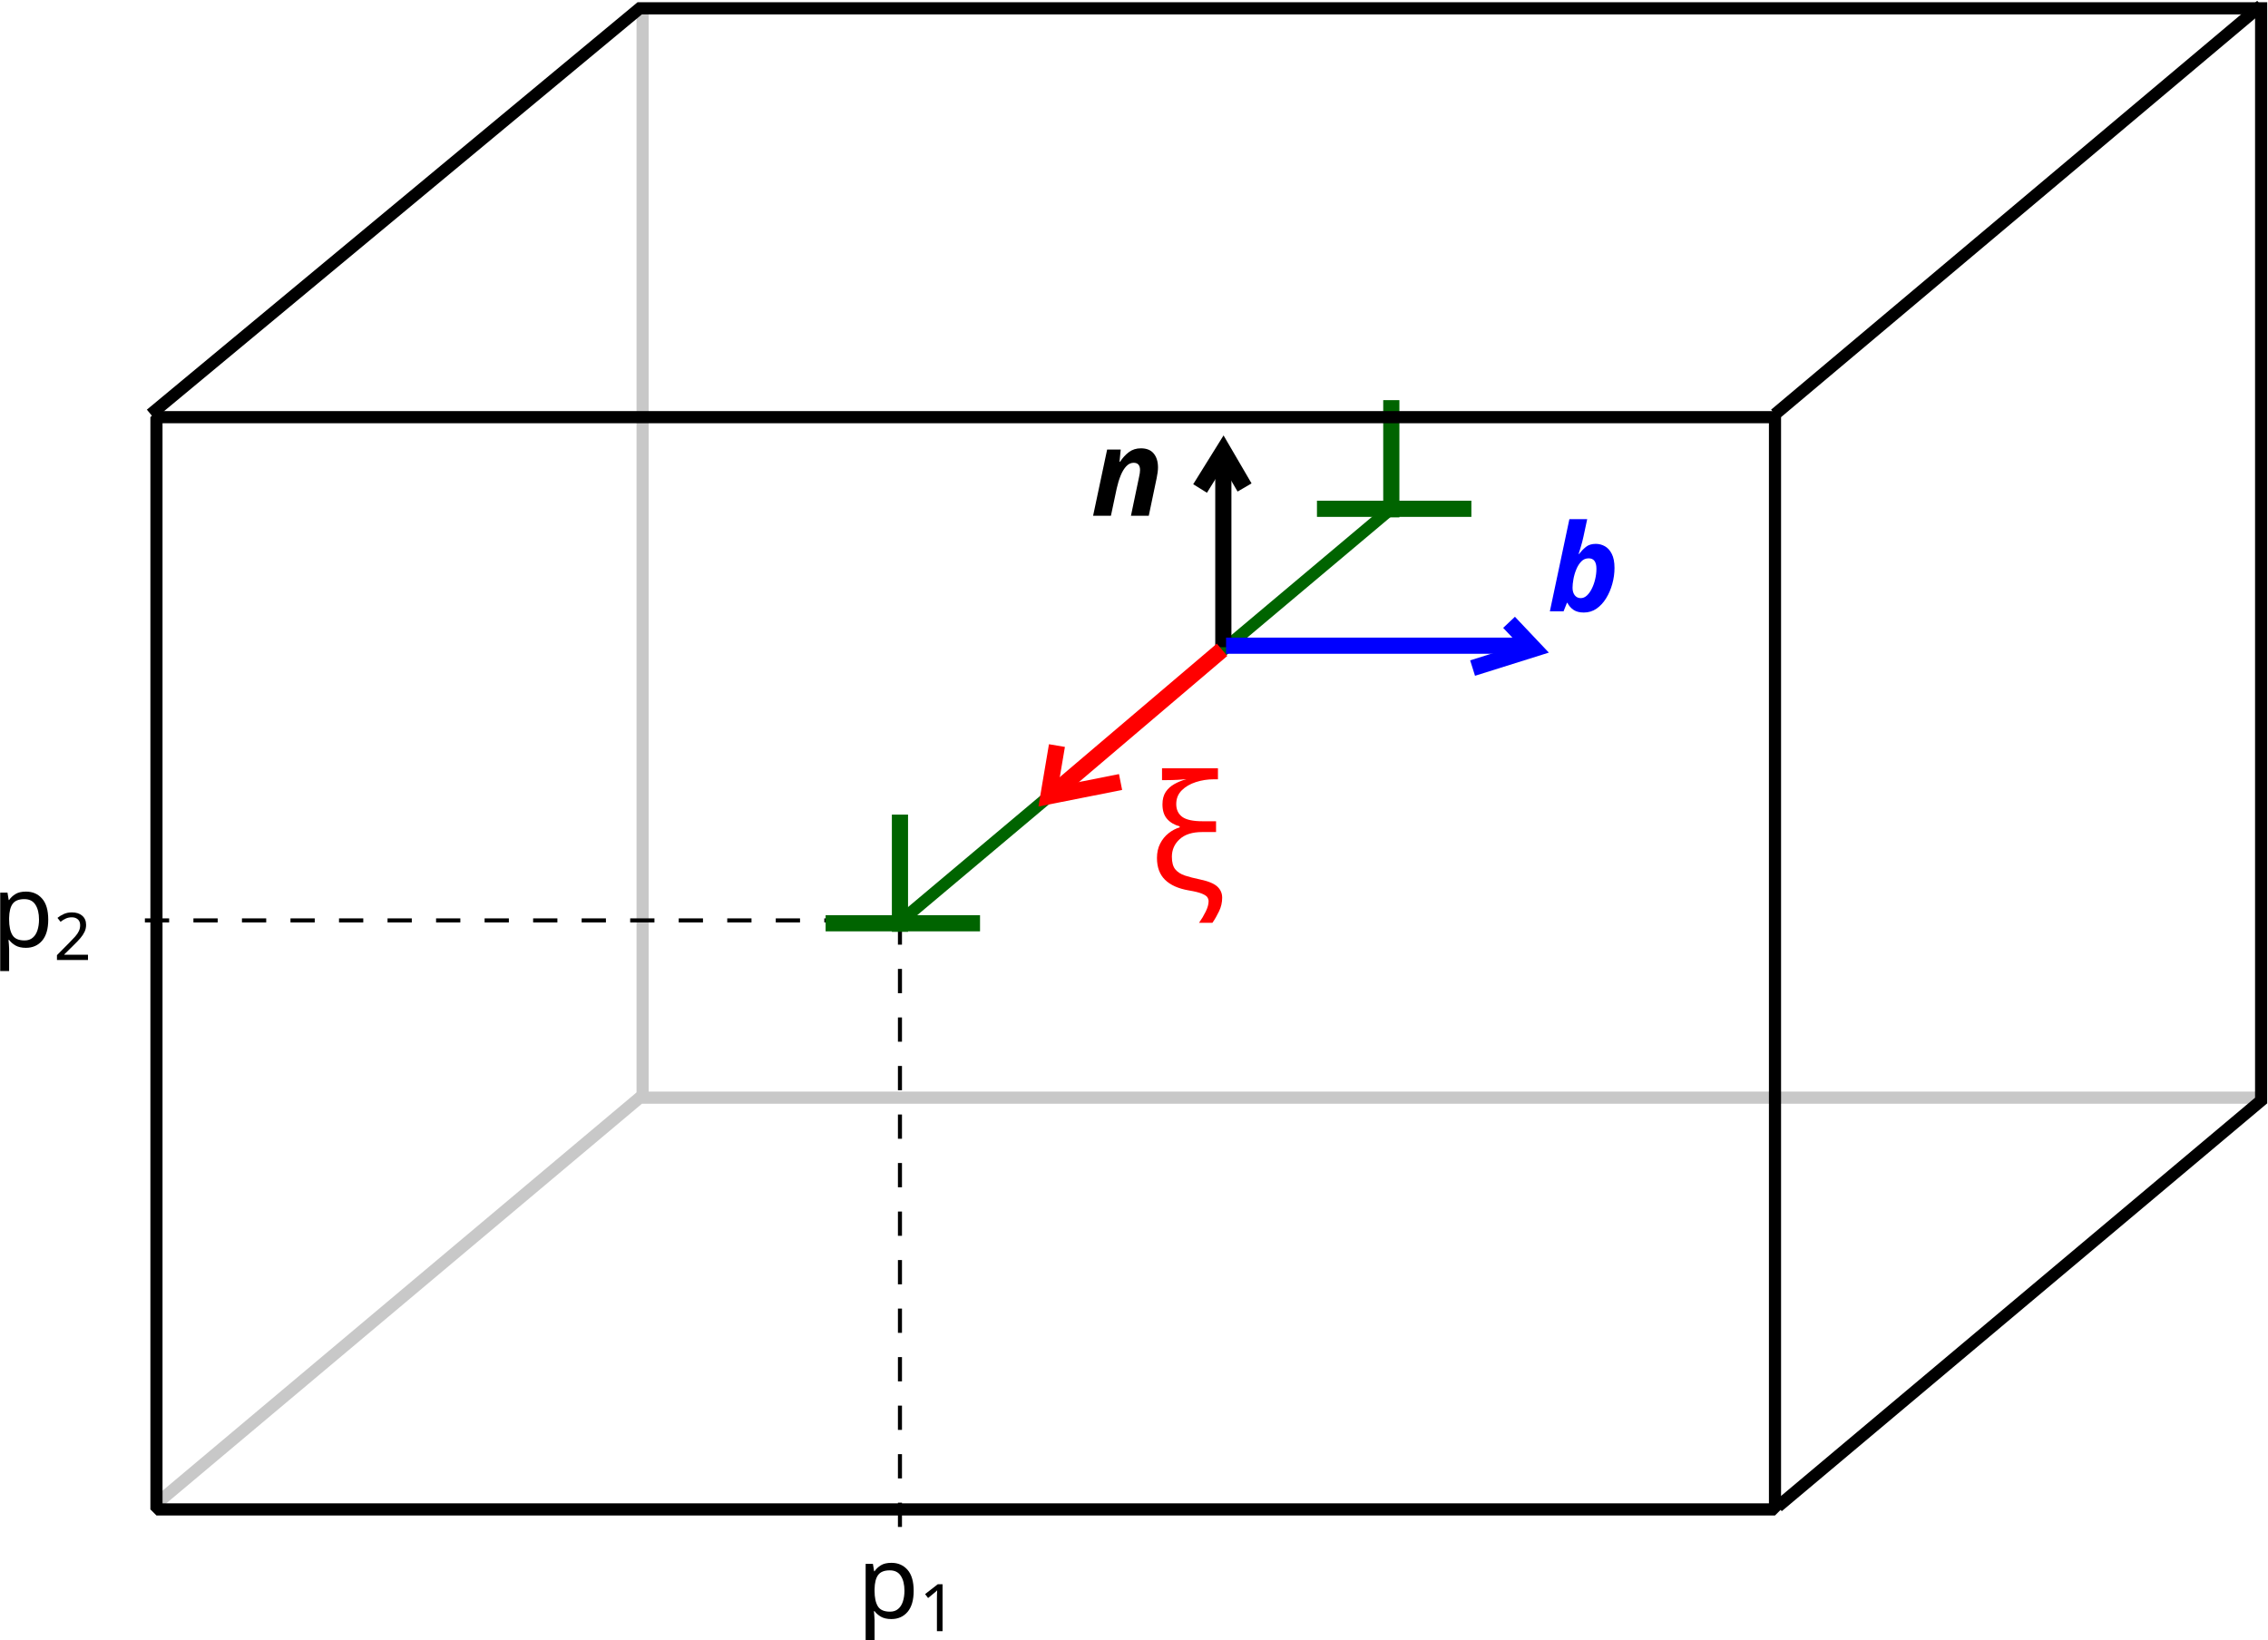
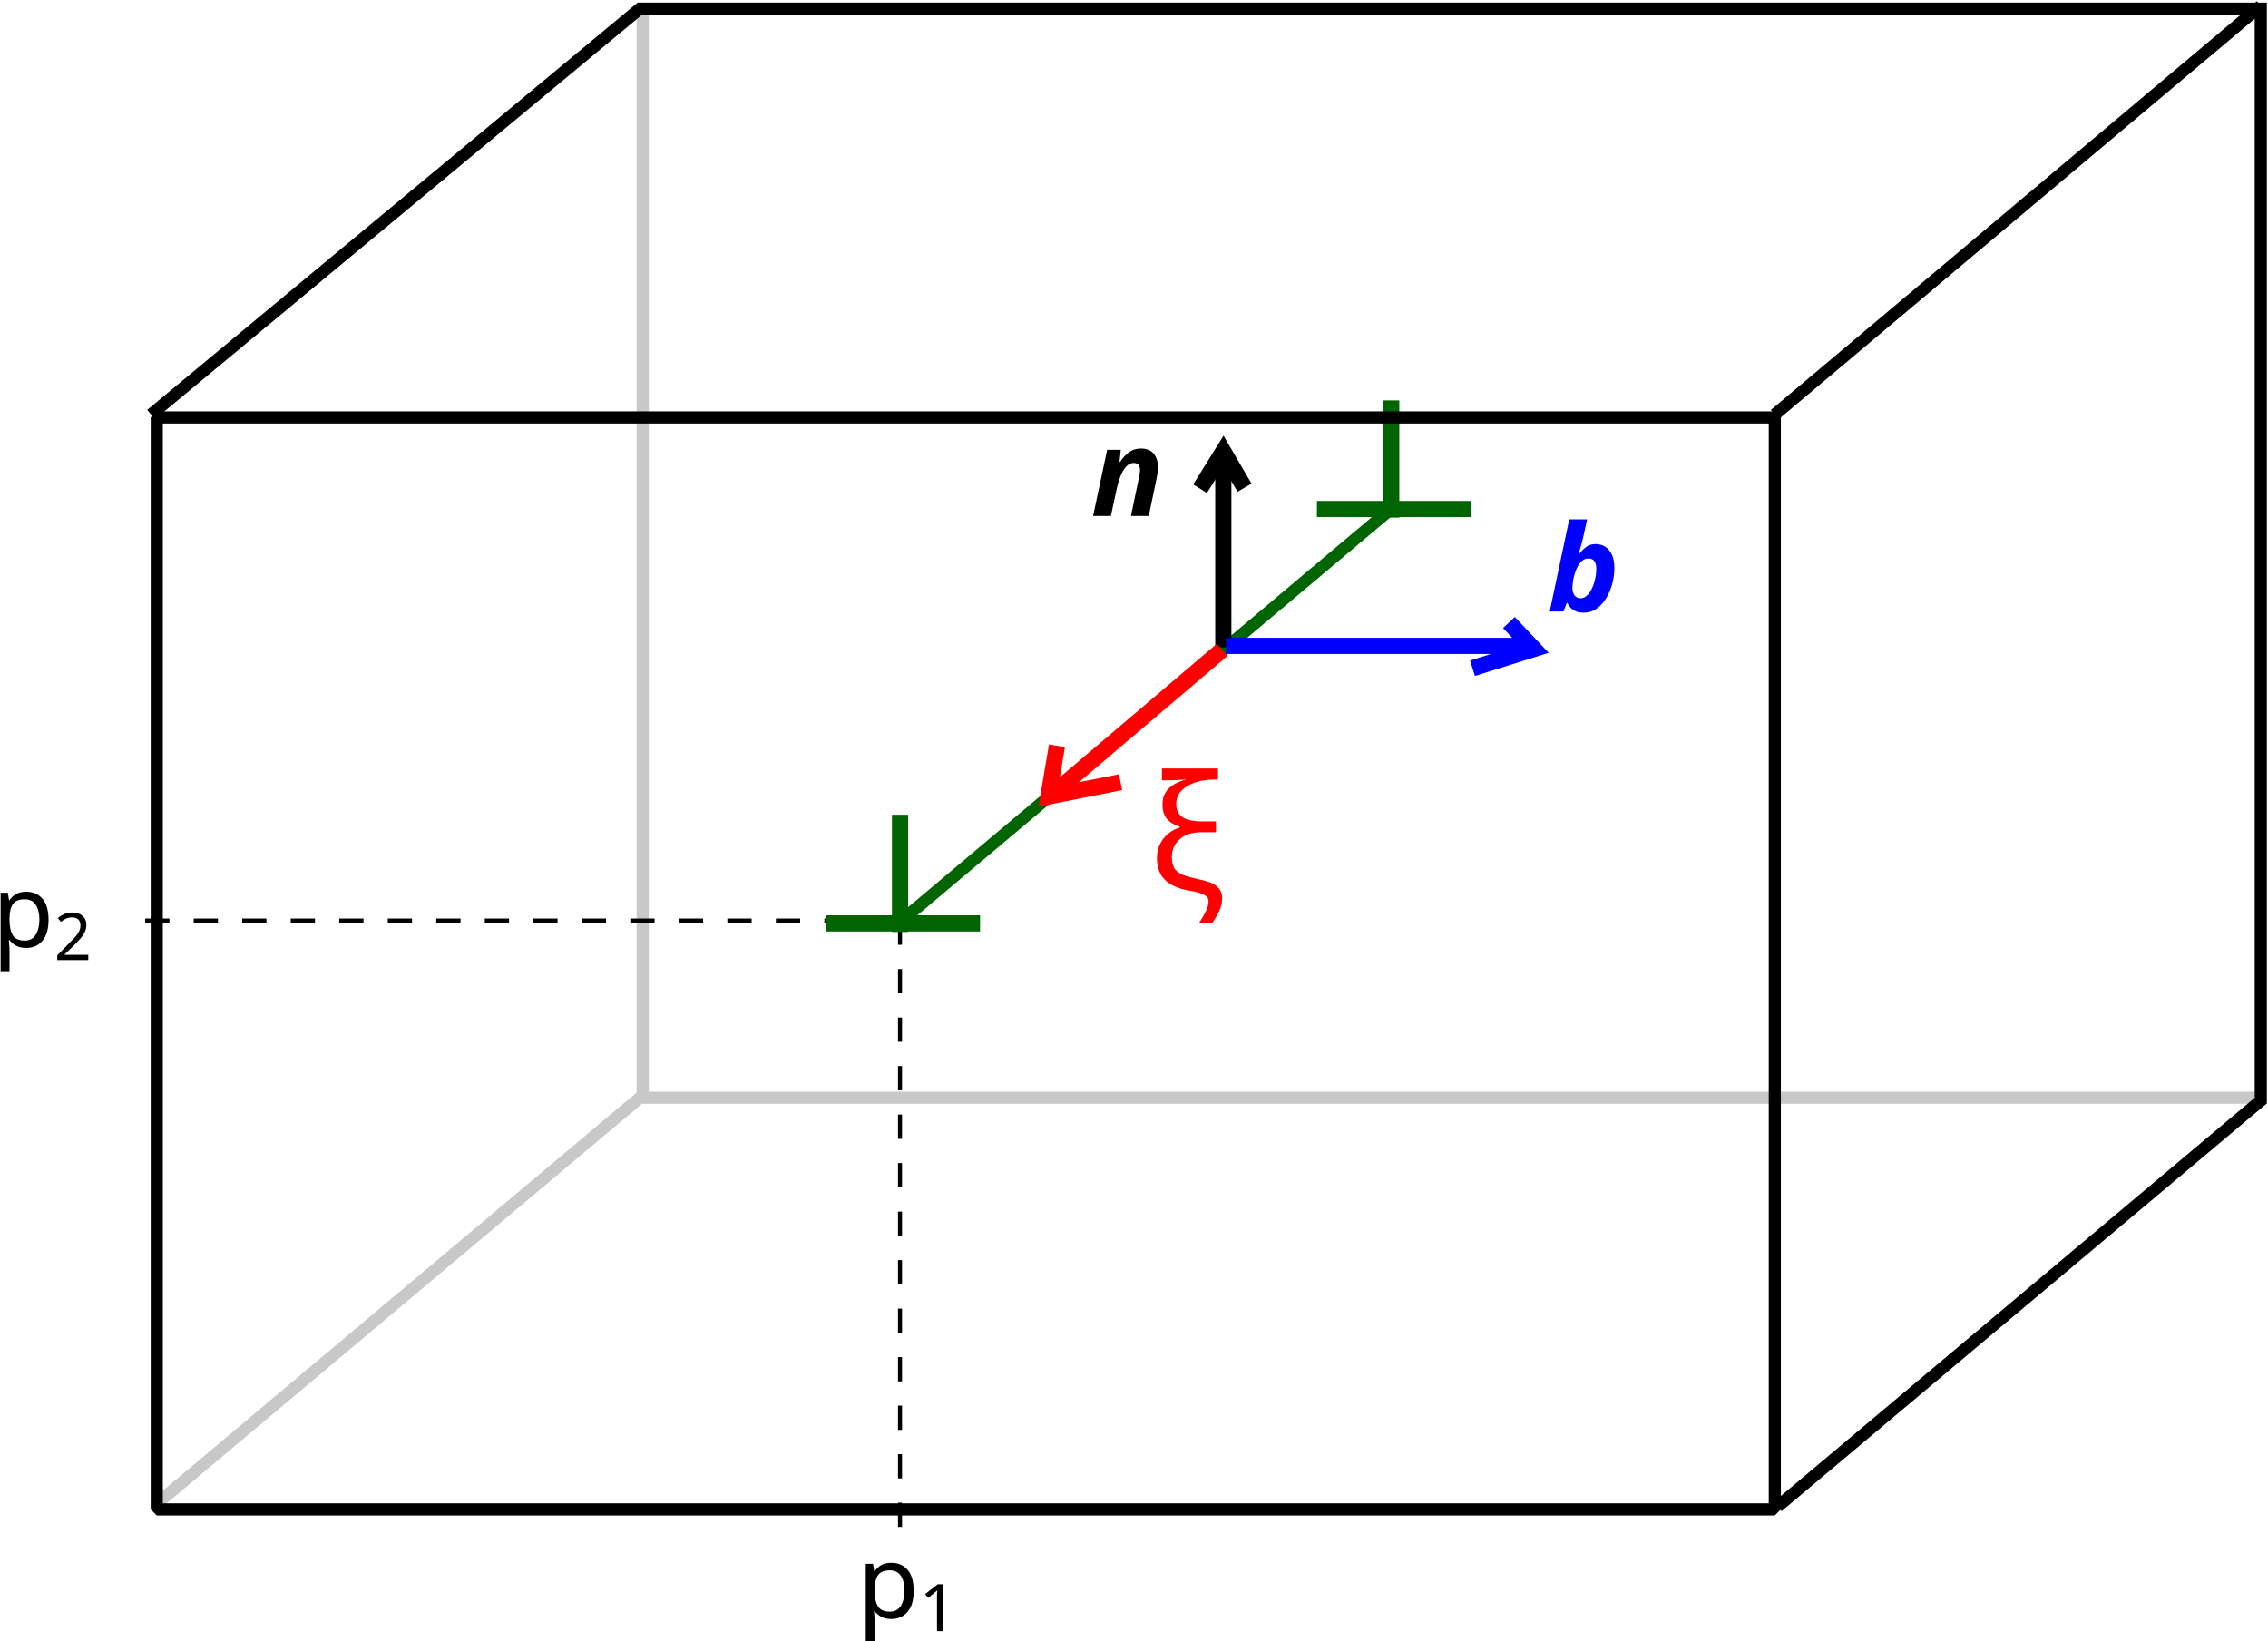
- <svg xmlns="http://www.w3.org/2000/svg" width="560.819" height="405.556" id="svg2" version="1.1">
+ <svg xmlns="http://www.w3.org/2000/svg" width="390.346" height="282.313" id="svg2" version="1.1">
  <defs id="defs4" />
  <g id="layer1" transform="translate(-80.50114,312.5467)">
-     <path id="path4186" d="m 424.537,-213.588 0,28.991" style="fill:none;fill-rule:evenodd;stroke:#006400;stroke-width:4;stroke-linecap:butt;stroke-linejoin:miter;stroke-miterlimit:4;stroke-dasharray:none;stroke-opacity:1" />
-     <path id="path4188" d="m 406.152,-186.718 38.184,0" style="fill:none;fill-rule:evenodd;stroke:#006400;stroke-width:4;stroke-linecap:butt;stroke-linejoin:miter;stroke-miterlimit:4;stroke-dasharray:none;stroke-opacity:1" />
-     <path style="fill:none;fill-rule:evenodd;stroke:#c8c8c8;stroke-width:3;stroke-linecap:butt;stroke-linejoin:miter;stroke-miterlimit:4;stroke-dasharray:none;stroke-opacity:1" d="m 639.62,-41.084 -400.93,0 -119.501,100.409" id="path4159" />
-     <path style="fill:none;fill-rule:evenodd;stroke:#c8c8c8;stroke-width:3;stroke-linecap:butt;stroke-linejoin:miter;stroke-miterlimit:4;stroke-dasharray:none;stroke-opacity:1" d="m 239.398,-311.199 0,270.357" id="path4157" />
-     <rect style="fill:none;fill-opacity:1;stroke:#000000;stroke-width:3;stroke-linecap:round;stroke-linejoin:bevel;stroke-miterlimit:4;stroke-dasharray:none;stroke-dashoffset:0;stroke-opacity:1" id="rect4149" width="400.222" height="270.115" x="119.189" y="-209.375" />
-     <path style="fill:none;fill-rule:evenodd;stroke:#000000;stroke-width:3;stroke-linecap:butt;stroke-linejoin:miter;stroke-miterlimit:4;stroke-dasharray:none;stroke-opacity:1" d="m 117.775,-210.083 120.915,-100.409 400.93,0 0,270.115 -119.501,100.409" id="path4153" />
-     <path style="fill:none;fill-rule:evenodd;stroke:#000000;stroke-width:3;stroke-linecap:butt;stroke-linejoin:miter;stroke-miterlimit:4;stroke-dasharray:none;stroke-opacity:1" d="M 519.412,-210.083 639.62,-311.199" id="path4155" />
-     <path id="path4165" d="M 304.119,-85.497 424.327,-186.613" style="fill:none;fill-rule:evenodd;stroke:#006400;stroke-width:3;stroke-linecap:butt;stroke-linejoin:miter;stroke-miterlimit:4;stroke-dasharray:none;stroke-opacity:1" />
-     <path style="fill:none;fill-rule:evenodd;stroke:#000000;stroke-width:1;stroke-linecap:butt;stroke-linejoin:miter;stroke-miterlimit:4;stroke-dasharray:6, 6;stroke-dashoffset:0;stroke-opacity:1" d="m 303.037,-84.925 0,150.614" id="path4167" />
-     <path style="fill:none;fill-rule:evenodd;stroke:#000000;stroke-width:1;stroke-linecap:butt;stroke-linejoin:miter;stroke-miterlimit:4;stroke-dasharray:6, 6;stroke-dashoffset:0;stroke-opacity:1" d="m 302.33,-84.925 -187.383,0" id="path4169" />
-     <text xml:space="preserve" style="font-style:normal;font-weight:normal;font-size:40px;line-height:125%;font-family:Sans;letter-spacing:0px;word-spacing:0px;fill:#000000;fill-opacity:1;stroke:none;stroke-width:1px;stroke-linecap:butt;stroke-linejoin:miter;stroke-opacity:1" x="292.431" y="87.609" id="text4171">
-       <tspan id="tspan4173" x="292.431" y="87.609" style="font-size:25px">p<tspan style="font-size:65%;baseline-shift:sub" id="tspan4177">1</tspan>
+     <path id="path4186" d="m 319.947,-243.629 0,20.173" style="fill:none;fill-rule:evenodd;stroke:#006400;stroke-width:2.783;stroke-linecap:butt;stroke-linejoin:miter;stroke-miterlimit:4;stroke-dasharray:none;stroke-opacity:1" />
+     <path id="path4188" d="m 307.154,-224.932 26.569,0" style="fill:none;fill-rule:evenodd;stroke:#006400;stroke-width:2.783;stroke-linecap:butt;stroke-linejoin:miter;stroke-miterlimit:4;stroke-dasharray:none;stroke-opacity:1" />
+     <path style="fill:none;fill-rule:evenodd;stroke:#c8c8c8;stroke-width:2.087;stroke-linecap:butt;stroke-linejoin:miter;stroke-miterlimit:4;stroke-dasharray:none;stroke-opacity:1" d="m 469.604,-123.599 -278.972,0 -83.15,69.866" id="path4159" />
+     <path style="fill:none;fill-rule:evenodd;stroke:#c8c8c8;stroke-width:2.087;stroke-linecap:butt;stroke-linejoin:miter;stroke-miterlimit:4;stroke-dasharray:none;stroke-opacity:1" d="m 191.124,-311.548 0,188.118" id="path4157" />
+     <rect style="fill:none;fill-opacity:1;stroke:#000000;stroke-width:2.087;stroke-linecap:round;stroke-linejoin:bevel;stroke-miterlimit:4;stroke-dasharray:none;stroke-dashoffset:0;stroke-opacity:1" id="rect4149" width="278.48" height="187.949" x="107.482" y="-240.698" />
+     <path style="fill:none;fill-rule:evenodd;stroke:#000000;stroke-width:2.087;stroke-linecap:butt;stroke-linejoin:miter;stroke-miterlimit:4;stroke-dasharray:none;stroke-opacity:1" d="m 106.498,-241.19 84.134,-69.866 278.972,0 0,187.949 -83.15,69.866" id="path4153" />
+     <path style="fill:none;fill-rule:evenodd;stroke:#000000;stroke-width:2.087;stroke-linecap:butt;stroke-linejoin:miter;stroke-miterlimit:4;stroke-dasharray:none;stroke-opacity:1" d="m 385.962,-241.19 83.642,-70.358" id="path4155" />
+     <path id="path4165" d="m 236.158,-154.502 83.642,-70.358" style="fill:none;fill-rule:evenodd;stroke:#006400;stroke-width:2.087;stroke-linecap:butt;stroke-linejoin:miter;stroke-miterlimit:4;stroke-dasharray:none;stroke-opacity:1" />
+     <path style="fill:none;fill-rule:evenodd;stroke:#000000;stroke-width:0.696;stroke-linecap:butt;stroke-linejoin:miter;stroke-miterlimit:4;stroke-dasharray:4.175, 4.175;stroke-dashoffset:0;stroke-opacity:1" d="m 235.405,-154.104 0,104.799" id="path4167" />
+     <path style="fill:none;fill-rule:evenodd;stroke:#000000;stroke-width:0.696;stroke-linecap:butt;stroke-linejoin:miter;stroke-miterlimit:4;stroke-dasharray:4.175, 4.175;stroke-dashoffset:0;stroke-opacity:1" d="m 234.913,-154.104 -130.384,0" id="path4169" />
+     <text xml:space="preserve" style="font-style:normal;font-weight:normal;font-size:27.833px;line-height:125%;font-family:Sans;letter-spacing:0px;word-spacing:0px;fill:#000000;fill-opacity:1;stroke:none;stroke-width:1px;stroke-linecap:butt;stroke-linejoin:miter;stroke-opacity:1" x="228.025" y="-34.052" id="text4171">
+       <tspan id="tspan4173" x="228.025" y="-34.052" style="font-size:17.395px">p<tspan style="font-size:11.307px;baseline-shift:sub" id="tspan4177">1</tspan>
      </tspan>
    </text>
-     <text id="text4179" y="-78.391" x="78.431" style="font-style:normal;font-weight:normal;font-size:40px;line-height:125%;font-family:Sans;letter-spacing:0px;word-spacing:0px;fill:#000000;fill-opacity:1;stroke:none;stroke-width:1px;stroke-linecap:butt;stroke-linejoin:miter;stroke-opacity:1" xml:space="preserve">
-       <tspan style="font-size:25px" y="-78.391" x="78.431" id="tspan4181">p<tspan id="tspan4183" style="font-size:65%;baseline-shift:sub">2</tspan>
+     <text id="text4179" y="-149.557" x="79.121" style="font-style:normal;font-weight:normal;font-size:27.833px;line-height:125%;font-family:Sans;letter-spacing:0px;word-spacing:0px;fill:#000000;fill-opacity:1;stroke:none;stroke-width:1px;stroke-linecap:butt;stroke-linejoin:miter;stroke-opacity:1" xml:space="preserve">
+       <tspan style="font-size:17.395px" y="-149.557" x="79.121" id="tspan4181">p<tspan id="tspan4183" style="font-size:11.307px;baseline-shift:sub">2</tspan>
      </tspan>
    </text>
-     <text xml:space="preserve" style="font-style:normal;font-weight:normal;font-size:40px;line-height:125%;font-family:Sans;letter-spacing:0px;word-spacing:0px;fill:#000000;fill-opacity:1;stroke:none;stroke-width:1px;stroke-linecap:butt;stroke-linejoin:miter;stroke-opacity:1" x="364.435" y="-92.135" id="text4189">
-       <tspan id="tspan4191" x="364.435" y="-92.135" style="fill:#ff0000;fill-opacity:1">ξ</tspan>
+     <text xml:space="preserve" style="font-style:normal;font-weight:normal;font-size:27.833px;line-height:125%;font-family:Sans;letter-spacing:0px;word-spacing:0px;fill:#000000;fill-opacity:1;stroke:none;stroke-width:1px;stroke-linecap:butt;stroke-linejoin:miter;stroke-opacity:1" x="278.126" y="-159.121" id="text4189">
+       <tspan id="tspan4191" x="278.126" y="-159.121" style="fill:#ff0000;fill-opacity:1">ξ</tspan>
    </text>
-     <text xml:space="preserve" style="font-style:normal;font-weight:normal;font-size:40px;line-height:125%;font-family:Sans;letter-spacing:0px;word-spacing:0px;fill:#000000;fill-opacity:1;stroke:none;stroke-width:1px;stroke-linecap:butt;stroke-linejoin:miter;stroke-opacity:1" x="463.196" y="-161.358" id="text4197">
-       <tspan id="tspan4199" x="463.196" y="-161.358" style="font-style:italic;font-variant:normal;font-weight:bold;font-stretch:normal;font-size:30px;font-family:Sans;-inkscape-font-specification:'Sans Bold Italic';fill:#0000ff;fill-opacity:1">b</tspan>
+     <text xml:space="preserve" style="font-style:normal;font-weight:normal;font-size:27.833px;line-height:125%;font-family:Sans;letter-spacing:0px;word-spacing:0px;fill:#000000;fill-opacity:1;stroke:none;stroke-width:1px;stroke-linecap:butt;stroke-linejoin:miter;stroke-opacity:1" x="346.846" y="-207.287" id="text4197">
+       <tspan id="tspan4199" x="346.846" y="-207.287" style="font-style:italic;font-variant:normal;font-weight:bold;font-stretch:normal;font-size:20.874px;font-family:Sans;-inkscape-font-specification:'Sans Bold Italic';fill:#0000ff;fill-opacity:1">b</tspan>
    </text>
-     <path style="fill:none;fill-rule:evenodd;stroke:#000000;stroke-width:4;stroke-linecap:butt;stroke-linejoin:miter;stroke-opacity:1;stroke-miterlimit:4;stroke-dasharray:none" d="m 383.001,-152.49 0,-48.25" id="path4158" />
-     <path style="fill:none;fill-rule:evenodd;stroke:#000000;stroke-width:4;stroke-linecap:butt;stroke-linejoin:miter;stroke-opacity:1;stroke-miterlimit:4;stroke-dasharray:none" d="m 377.251,-191.74 5.75,-9.25 5.25,9" id="path4160" />
-     <text xml:space="preserve" style="font-style:normal;font-weight:normal;font-size:40px;line-height:125%;font-family:Sans;letter-spacing:0px;word-spacing:0px;fill:#000000;fill-opacity:1;stroke:none;stroke-width:1px;stroke-linecap:butt;stroke-linejoin:miter;stroke-opacity:1" x="350.251" y="-184.99" id="text4162">
-       <tspan id="tspan4164" x="350.251" y="-184.99" style="font-style:italic;font-variant:normal;font-weight:bold;font-stretch:normal;font-size:30px;font-family:Sans;-inkscape-font-specification:'Sans Bold Italic'">n</tspan>
+     <path style="fill:none;fill-rule:evenodd;stroke:#000000;stroke-width:2.783;stroke-linecap:butt;stroke-linejoin:miter;stroke-miterlimit:4;stroke-dasharray:none;stroke-opacity:1" d="m 291.045,-201.117 0,-33.573" id="path4158" />
+     <path style="fill:none;fill-rule:evenodd;stroke:#000000;stroke-width:2.783;stroke-linecap:butt;stroke-linejoin:miter;stroke-miterlimit:4;stroke-dasharray:none;stroke-opacity:1" d="m 287.044,-228.427 4.001,-6.436 3.653,6.262" id="path4160" />
+     <text xml:space="preserve" style="font-style:normal;font-weight:normal;font-size:27.833px;line-height:125%;font-family:Sans;letter-spacing:0px;word-spacing:0px;fill:#000000;fill-opacity:1;stroke:none;stroke-width:1px;stroke-linecap:butt;stroke-linejoin:miter;stroke-opacity:1" x="268.257" y="-223.731" id="text4162">
+       <tspan id="tspan4164" x="268.257" y="-223.731" style="font-style:italic;font-variant:normal;font-weight:bold;font-stretch:normal;font-size:20.874px;font-family:Sans;-inkscape-font-specification:'Sans Bold Italic'">n</tspan>
    </text>
-     <path style="fill:none;fill-rule:evenodd;stroke:#ff0000;stroke-width:4;stroke-linecap:butt;stroke-linejoin:miter;stroke-miterlimit:4;stroke-dasharray:none;stroke-opacity:1" d="m 382.69,-151.85 -42.426,36.062" id="path4185" />
-     <path style="fill:none;fill-rule:evenodd;stroke:#ff0000;stroke-width:4;stroke-linecap:butt;stroke-linejoin:miter;stroke-miterlimit:4;stroke-dasharray:none;stroke-opacity:1" d="m 341.855,-128.162 -2.121,12.551 17.854,-3.536" id="path4187" />
-     <path style="fill:none;fill-rule:evenodd;stroke:#0000ff;stroke-width:4;stroke-linecap:butt;stroke-linejoin:miter;stroke-miterlimit:4;stroke-dasharray:none;stroke-opacity:1" d="m 383.679,-152.862 74.5,0" id="path4193" />
-     <path style="fill:none;fill-rule:evenodd;stroke:#0000ff;stroke-width:4;stroke-linecap:butt;stroke-linejoin:miter;stroke-miterlimit:4;stroke-dasharray:none;stroke-opacity:1" d="m 453.651,-158.641 6.187,6.541 -15.203,4.773" id="path4195" />
-     <path style="fill:none;fill-rule:evenodd;stroke:#006400;stroke-width:4;stroke-linecap:butt;stroke-linejoin:miter;stroke-miterlimit:4;stroke-dasharray:none;stroke-opacity:1" d="m 303.037,-111.088 0,28.991" id="path4161" />
-     <path style="fill:none;fill-rule:evenodd;stroke:#006400;stroke-width:4;stroke-linecap:butt;stroke-linejoin:miter;stroke-miterlimit:4;stroke-dasharray:none;stroke-opacity:1" d="m 284.652,-84.218 38.184,0" id="path4163" />
+     <path style="fill:none;fill-rule:evenodd;stroke:#ff0000;stroke-width:2.783;stroke-linecap:butt;stroke-linejoin:miter;stroke-miterlimit:4;stroke-dasharray:none;stroke-opacity:1" d="m 290.829,-200.671 -29.521,25.093" id="path4185" />
+     <path style="fill:none;fill-rule:evenodd;stroke:#ff0000;stroke-width:2.783;stroke-linecap:butt;stroke-linejoin:miter;stroke-miterlimit:4;stroke-dasharray:none;stroke-opacity:1" d="m 262.415,-184.188 -1.476,8.733 12.423,-2.46" id="path4187" />
+     <path style="fill:none;fill-rule:evenodd;stroke:#0000ff;stroke-width:2.783;stroke-linecap:butt;stroke-linejoin:miter;stroke-miterlimit:4;stroke-dasharray:none;stroke-opacity:1" d="m 291.517,-201.375 51.838,0" id="path4193" />
+     <path style="fill:none;fill-rule:evenodd;stroke:#0000ff;stroke-width:2.783;stroke-linecap:butt;stroke-linejoin:miter;stroke-miterlimit:4;stroke-dasharray:none;stroke-opacity:1" d="m 340.204,-205.396 4.305,4.551 -10.578,3.321" id="path4195" />
+     <path style="fill:none;fill-rule:evenodd;stroke:#006400;stroke-width:2.783;stroke-linecap:butt;stroke-linejoin:miter;stroke-miterlimit:4;stroke-dasharray:none;stroke-opacity:1" d="m 235.405,-172.308 0,20.173" id="path4161" />
+     <path style="fill:none;fill-rule:evenodd;stroke:#006400;stroke-width:2.783;stroke-linecap:butt;stroke-linejoin:miter;stroke-miterlimit:4;stroke-dasharray:none;stroke-opacity:1" d="m 222.613,-153.612 26.569,0" id="path4163" />
  </g>
</svg>
